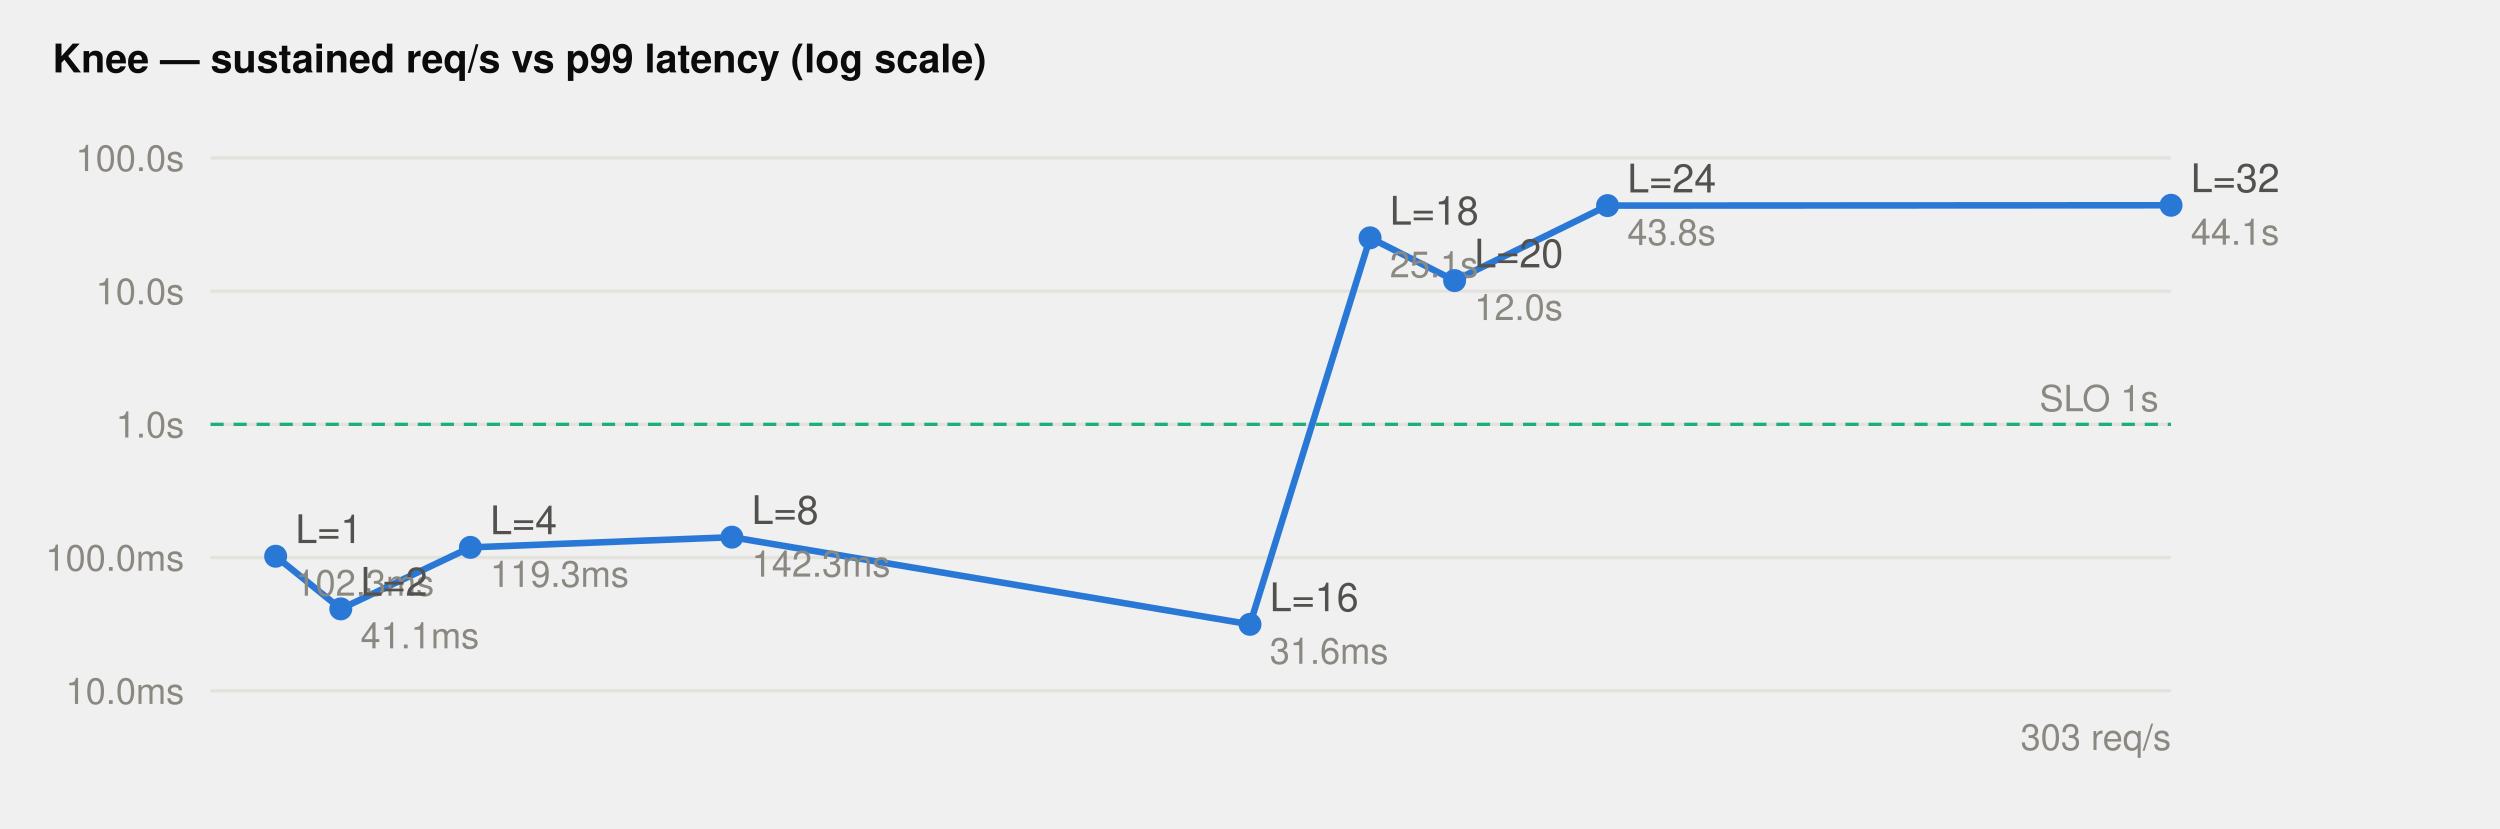
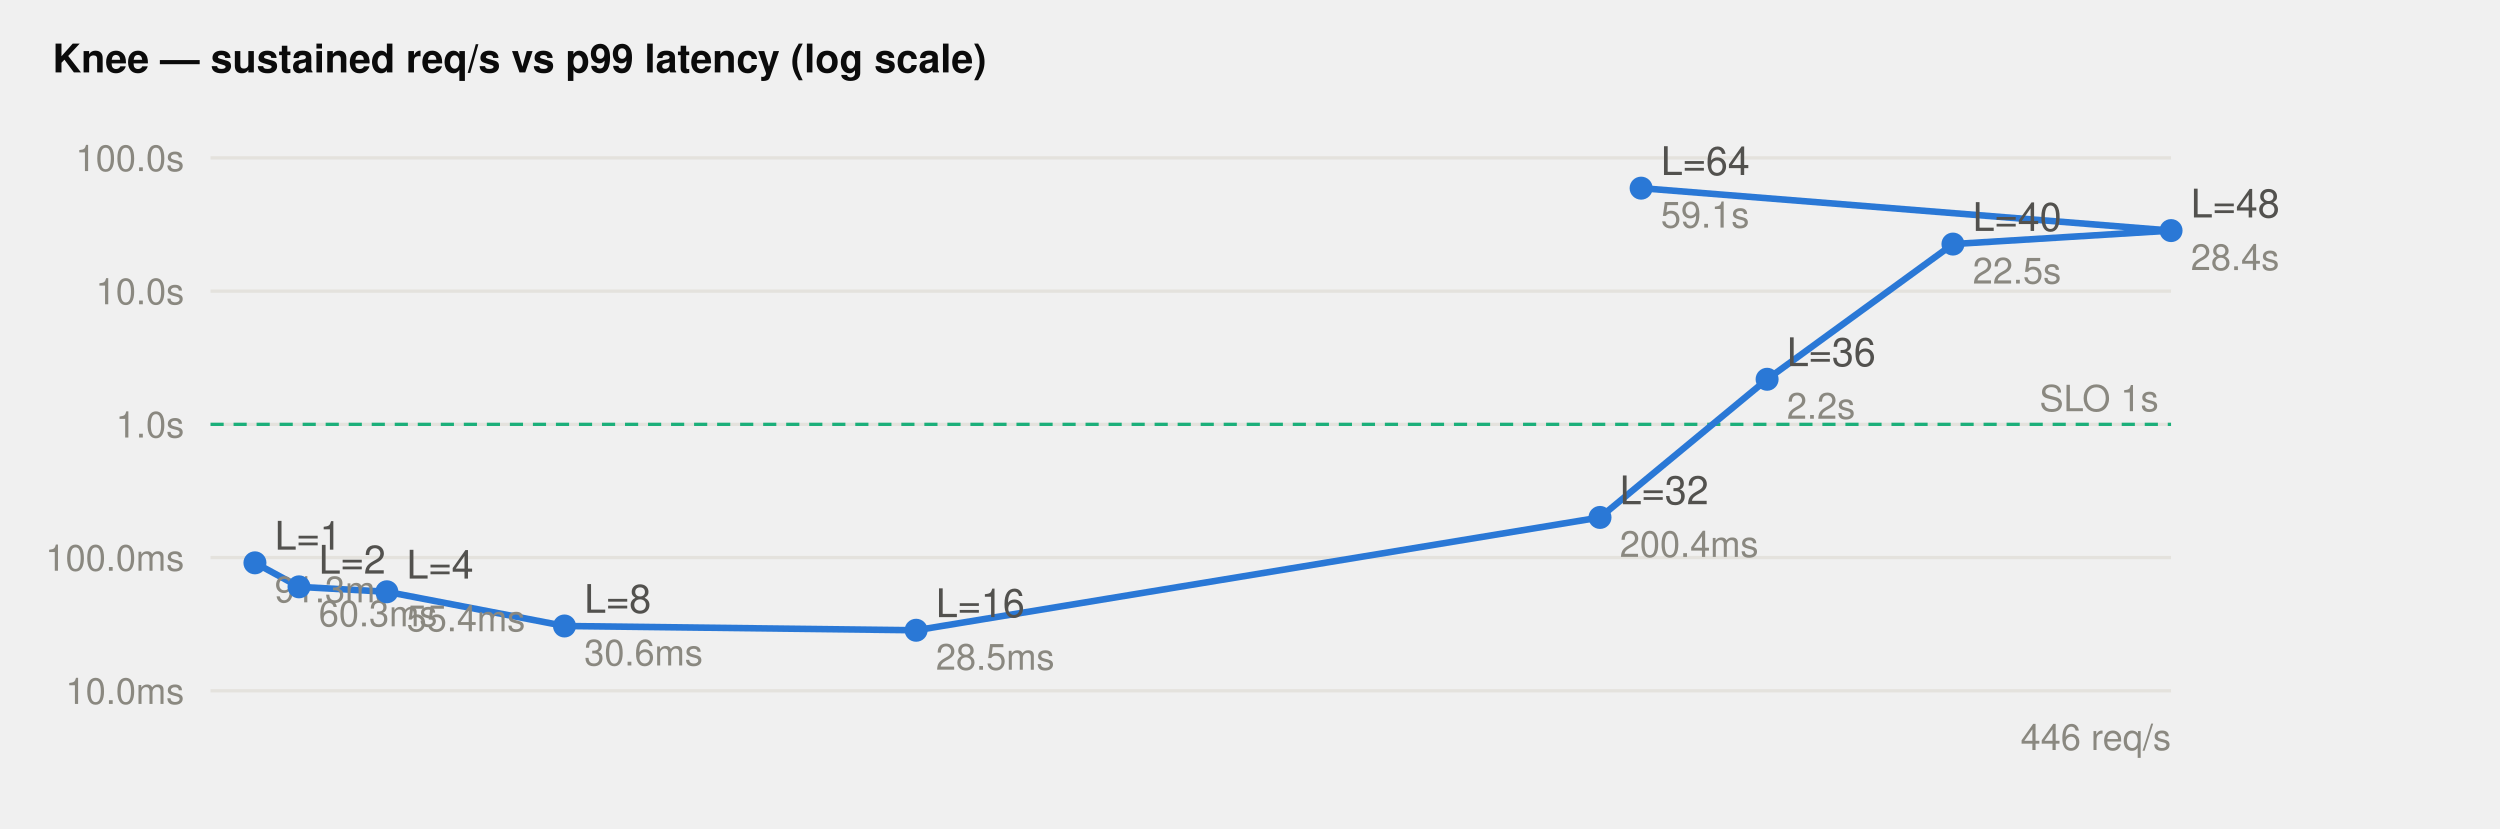
<svg xmlns="http://www.w3.org/2000/svg" viewBox="0 0 760 252" role="img" aria-label="Knee/saturation curve — sustained req/s vs p99 latency">
  <style>
text { fill: #52514e; font: 12px -apple-system, 'Segoe UI', Helvetica, Arial, sans-serif; }
.title { fill: #0b0b0b; font-weight: 600; }
.muted { fill: #8a8880; font-size: 11px; }
.grid { stroke: #e4e2dd; stroke-width: 1; }
.s1 { fill: #2a78d6; } .s1s { stroke: #2a78d6; }
.s2 { fill: #1baf7a; } .s2s { stroke: #1baf7a; }
@media (prefers-color-scheme: dark) {
text { fill: #c3c2b7; }
.title { fill: #ffffff; }
.muted { fill: #8f8e85; }
.grid { stroke: #3a3a38; }
.s1 { fill: #3987e5; } .s1s { stroke: #3987e5; }
.s2 { fill: #199e70; } .s2s { stroke: #199e70; }
}
</style>
  <text x="16" y="22" class="title">Knee — sustained req/s vs p99 latency (log scale)</text>
  <line class="grid" x1="64" y1="210.0" x2="660" y2="210.0" />
  <text class="muted" x="56.0" y="214.0" text-anchor="end">10.0ms</text>
  <line class="grid" x1="64" y1="169.5" x2="660" y2="169.5" />
  <text class="muted" x="56.0" y="173.5" text-anchor="end">100.0ms</text>
  <line class="grid" x1="64" y1="129.0" x2="660" y2="129.0" />
  <text class="muted" x="56.0" y="133.0" text-anchor="end">1.0s</text>
  <line class="grid" x1="64" y1="88.5" x2="660" y2="88.5" />
  <text class="muted" x="56.0" y="92.5" text-anchor="end">10.0s</text>
  <line class="grid" x1="64" y1="48.0" x2="660" y2="48.0" />
  <text class="muted" x="56.0" y="52.0" text-anchor="end">100.0s</text>
  <line class="s2s" x1="64" y1="129.0" x2="660" y2="129.0" stroke-dasharray="4 3" />
  <text class="muted" x="620.0" y="125.0">SLO 1s</text>
-   <text class="muted" x="660" y="228.0" text-anchor="end">303 req/s</text>
-   <polyline class="s1s" fill="none" stroke-width="2" points="83.8,169.1 103.6,185.1 143.0,166.4 222.5,163.3 380.0,189.8 416.5,72.3 442.2,85.3 488.7,62.5 660.0,62.4" />
-   <circle class="s1" cx="83.8" cy="169.1" r="3.5" />
-   <text x="89.8" y="165.1">L=1</text>
-   <text class="muted" x="89.8" y="181.1">102.3ms</text>
-   <circle class="s1" cx="103.6" cy="185.1" r="3.5" />
-   <text x="109.6" y="181.1">L=2</text>
-   <text class="muted" x="109.6" y="197.1">41.1ms</text>
-   <circle class="s1" cx="143.0" cy="166.4" r="3.5" />
-   <text x="149.0" y="162.4">L=4</text>
-   <text class="muted" x="149.0" y="178.4">119.3ms</text>
-   <circle class="s1" cx="222.5" cy="163.3" r="3.5" />
-   <text x="228.5" y="159.3">L=8</text>
-   <text class="muted" x="228.5" y="175.3">142.3ms</text>
-   <circle class="s1" cx="380.0" cy="189.8" r="3.5" />
-   <text x="386.0" y="185.8">L=16</text>
-   <text class="muted" x="386.0" y="201.8">31.6ms</text>
-   <circle class="s1" cx="416.5" cy="72.3" r="3.5" />
-   <text x="422.5" y="68.3">L=18</text>
-   <text class="muted" x="422.5" y="84.3">25.1s</text>
-   <circle class="s1" cx="442.2" cy="85.3" r="3.5" />
-   <text x="448.2" y="81.3">L=20</text>
-   <text class="muted" x="448.2" y="97.3">12.0s</text>
-   <circle class="s1" cx="488.7" cy="62.5" r="3.5" />
-   <text x="494.7" y="58.5">L=24</text>
-   <text class="muted" x="494.7" y="74.5">43.8s</text>
-   <circle class="s1" cx="660.0" cy="62.4" r="3.5" />
-   <text x="666.0" y="58.4">L=32</text>
-   <text class="muted" x="666.0" y="74.4">44.1s</text>
+   <text class="muted" x="660" y="228.0" text-anchor="end">446 req/s</text>
+   <polyline class="s1s" fill="none" stroke-width="2" points="77.5,171.1 90.9,178.4 117.6,179.9 171.6,190.3 278.5,191.6 486.4,157.3 537.2,115.3 593.7,74.2 660.0,70.1 498.9,57.2" />
+   <circle class="s1" cx="77.5" cy="171.1" r="3.5" />
+   <text x="83.5" y="167.1">L=1</text>
+   <text class="muted" x="83.5" y="183.1">91.3ms</text>
+   <circle class="s1" cx="90.9" cy="178.4" r="3.5" />
+   <text x="96.9" y="174.4">L=2</text>
+   <text class="muted" x="96.9" y="190.4">60.3ms</text>
+   <circle class="s1" cx="117.6" cy="179.9" r="3.5" />
+   <text x="123.6" y="175.9">L=4</text>
+   <text class="muted" x="123.6" y="191.9">55.4ms</text>
+   <circle class="s1" cx="171.6" cy="190.3" r="3.5" />
+   <text x="177.6" y="186.3">L=8</text>
+   <text class="muted" x="177.6" y="202.3">30.6ms</text>
+   <circle class="s1" cx="278.5" cy="191.6" r="3.5" />
+   <text x="284.5" y="187.6">L=16</text>
+   <text class="muted" x="284.5" y="203.6">28.5ms</text>
+   <circle class="s1" cx="486.4" cy="157.3" r="3.5" />
+   <text x="492.4" y="153.3">L=32</text>
+   <text class="muted" x="492.4" y="169.3">200.4ms</text>
+   <circle class="s1" cx="537.2" cy="115.3" r="3.5" />
+   <text x="543.2" y="111.3">L=36</text>
+   <text class="muted" x="543.2" y="127.3">2.2s</text>
+   <circle class="s1" cx="593.7" cy="74.2" r="3.5" />
+   <text x="599.7" y="70.2">L=40</text>
+   <text class="muted" x="599.7" y="86.2">22.5s</text>
+   <circle class="s1" cx="660.0" cy="70.1" r="3.5" />
+   <text x="666.0" y="66.1">L=48</text>
+   <text class="muted" x="666.0" y="82.1">28.4s</text>
+   <circle class="s1" cx="498.9" cy="57.2" r="3.5" />
+   <text x="504.9" y="53.2">L=64</text>
+   <text class="muted" x="504.9" y="69.2">59.1s</text>
</svg>
